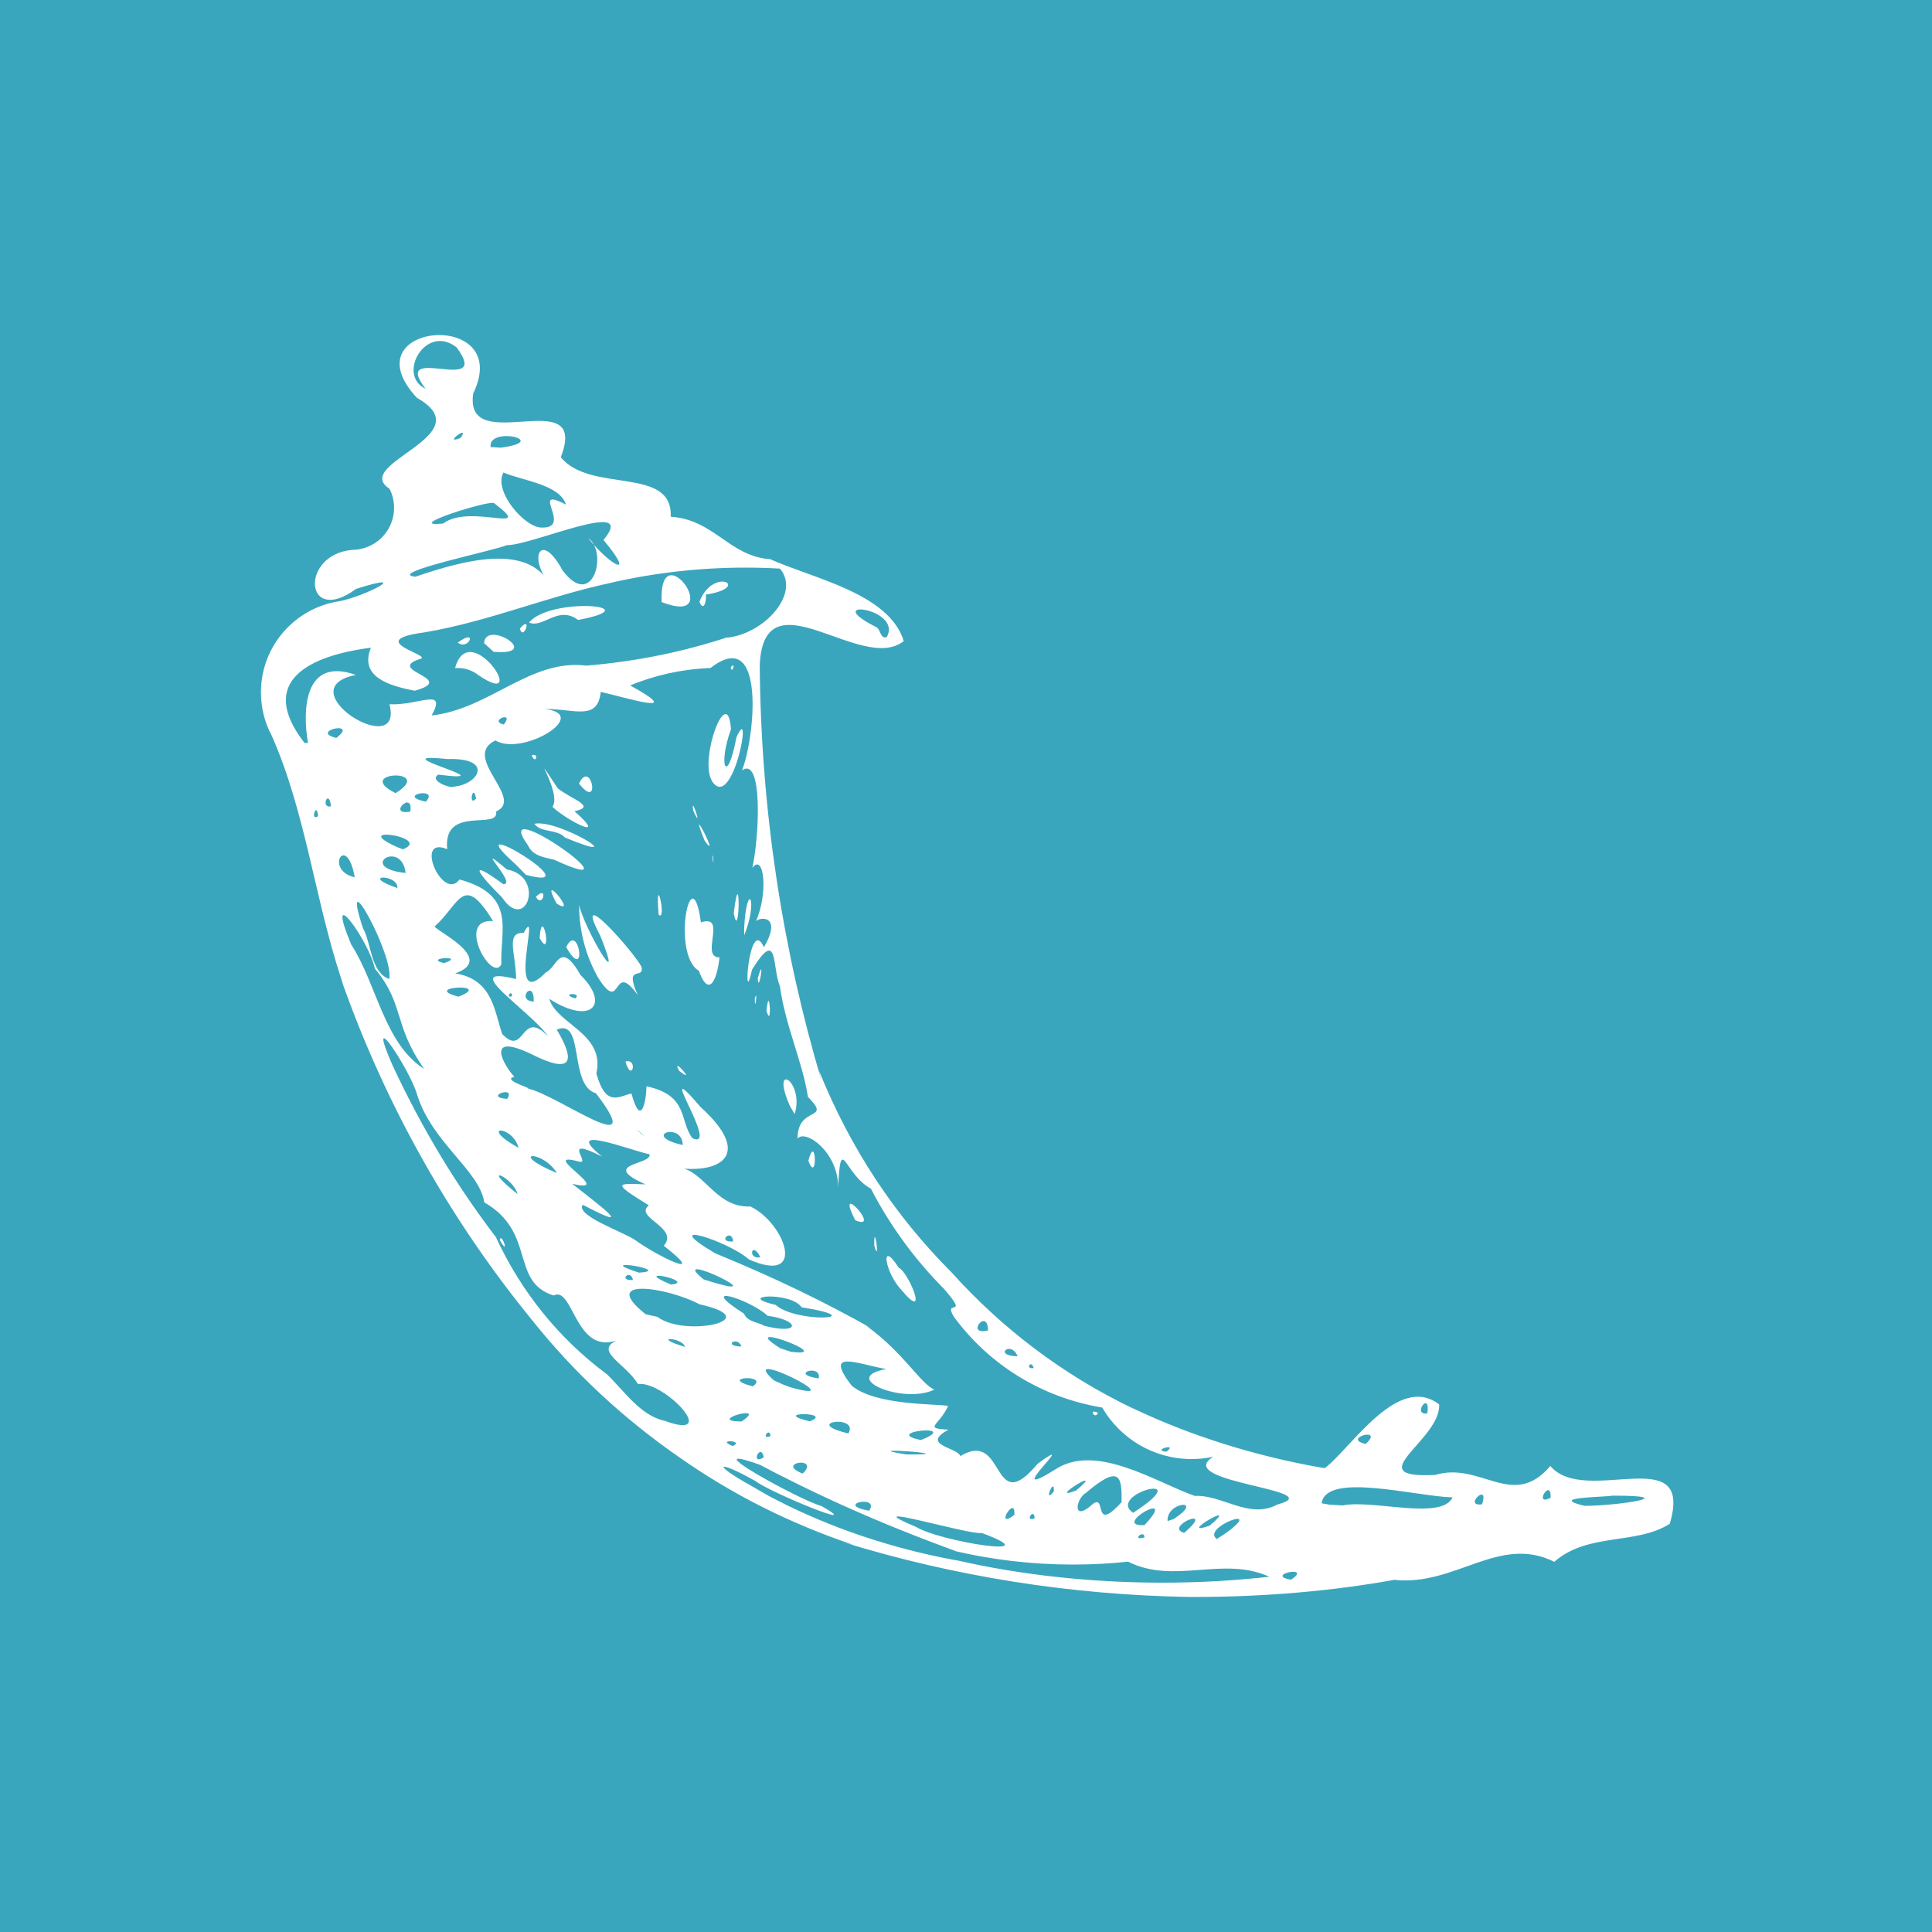
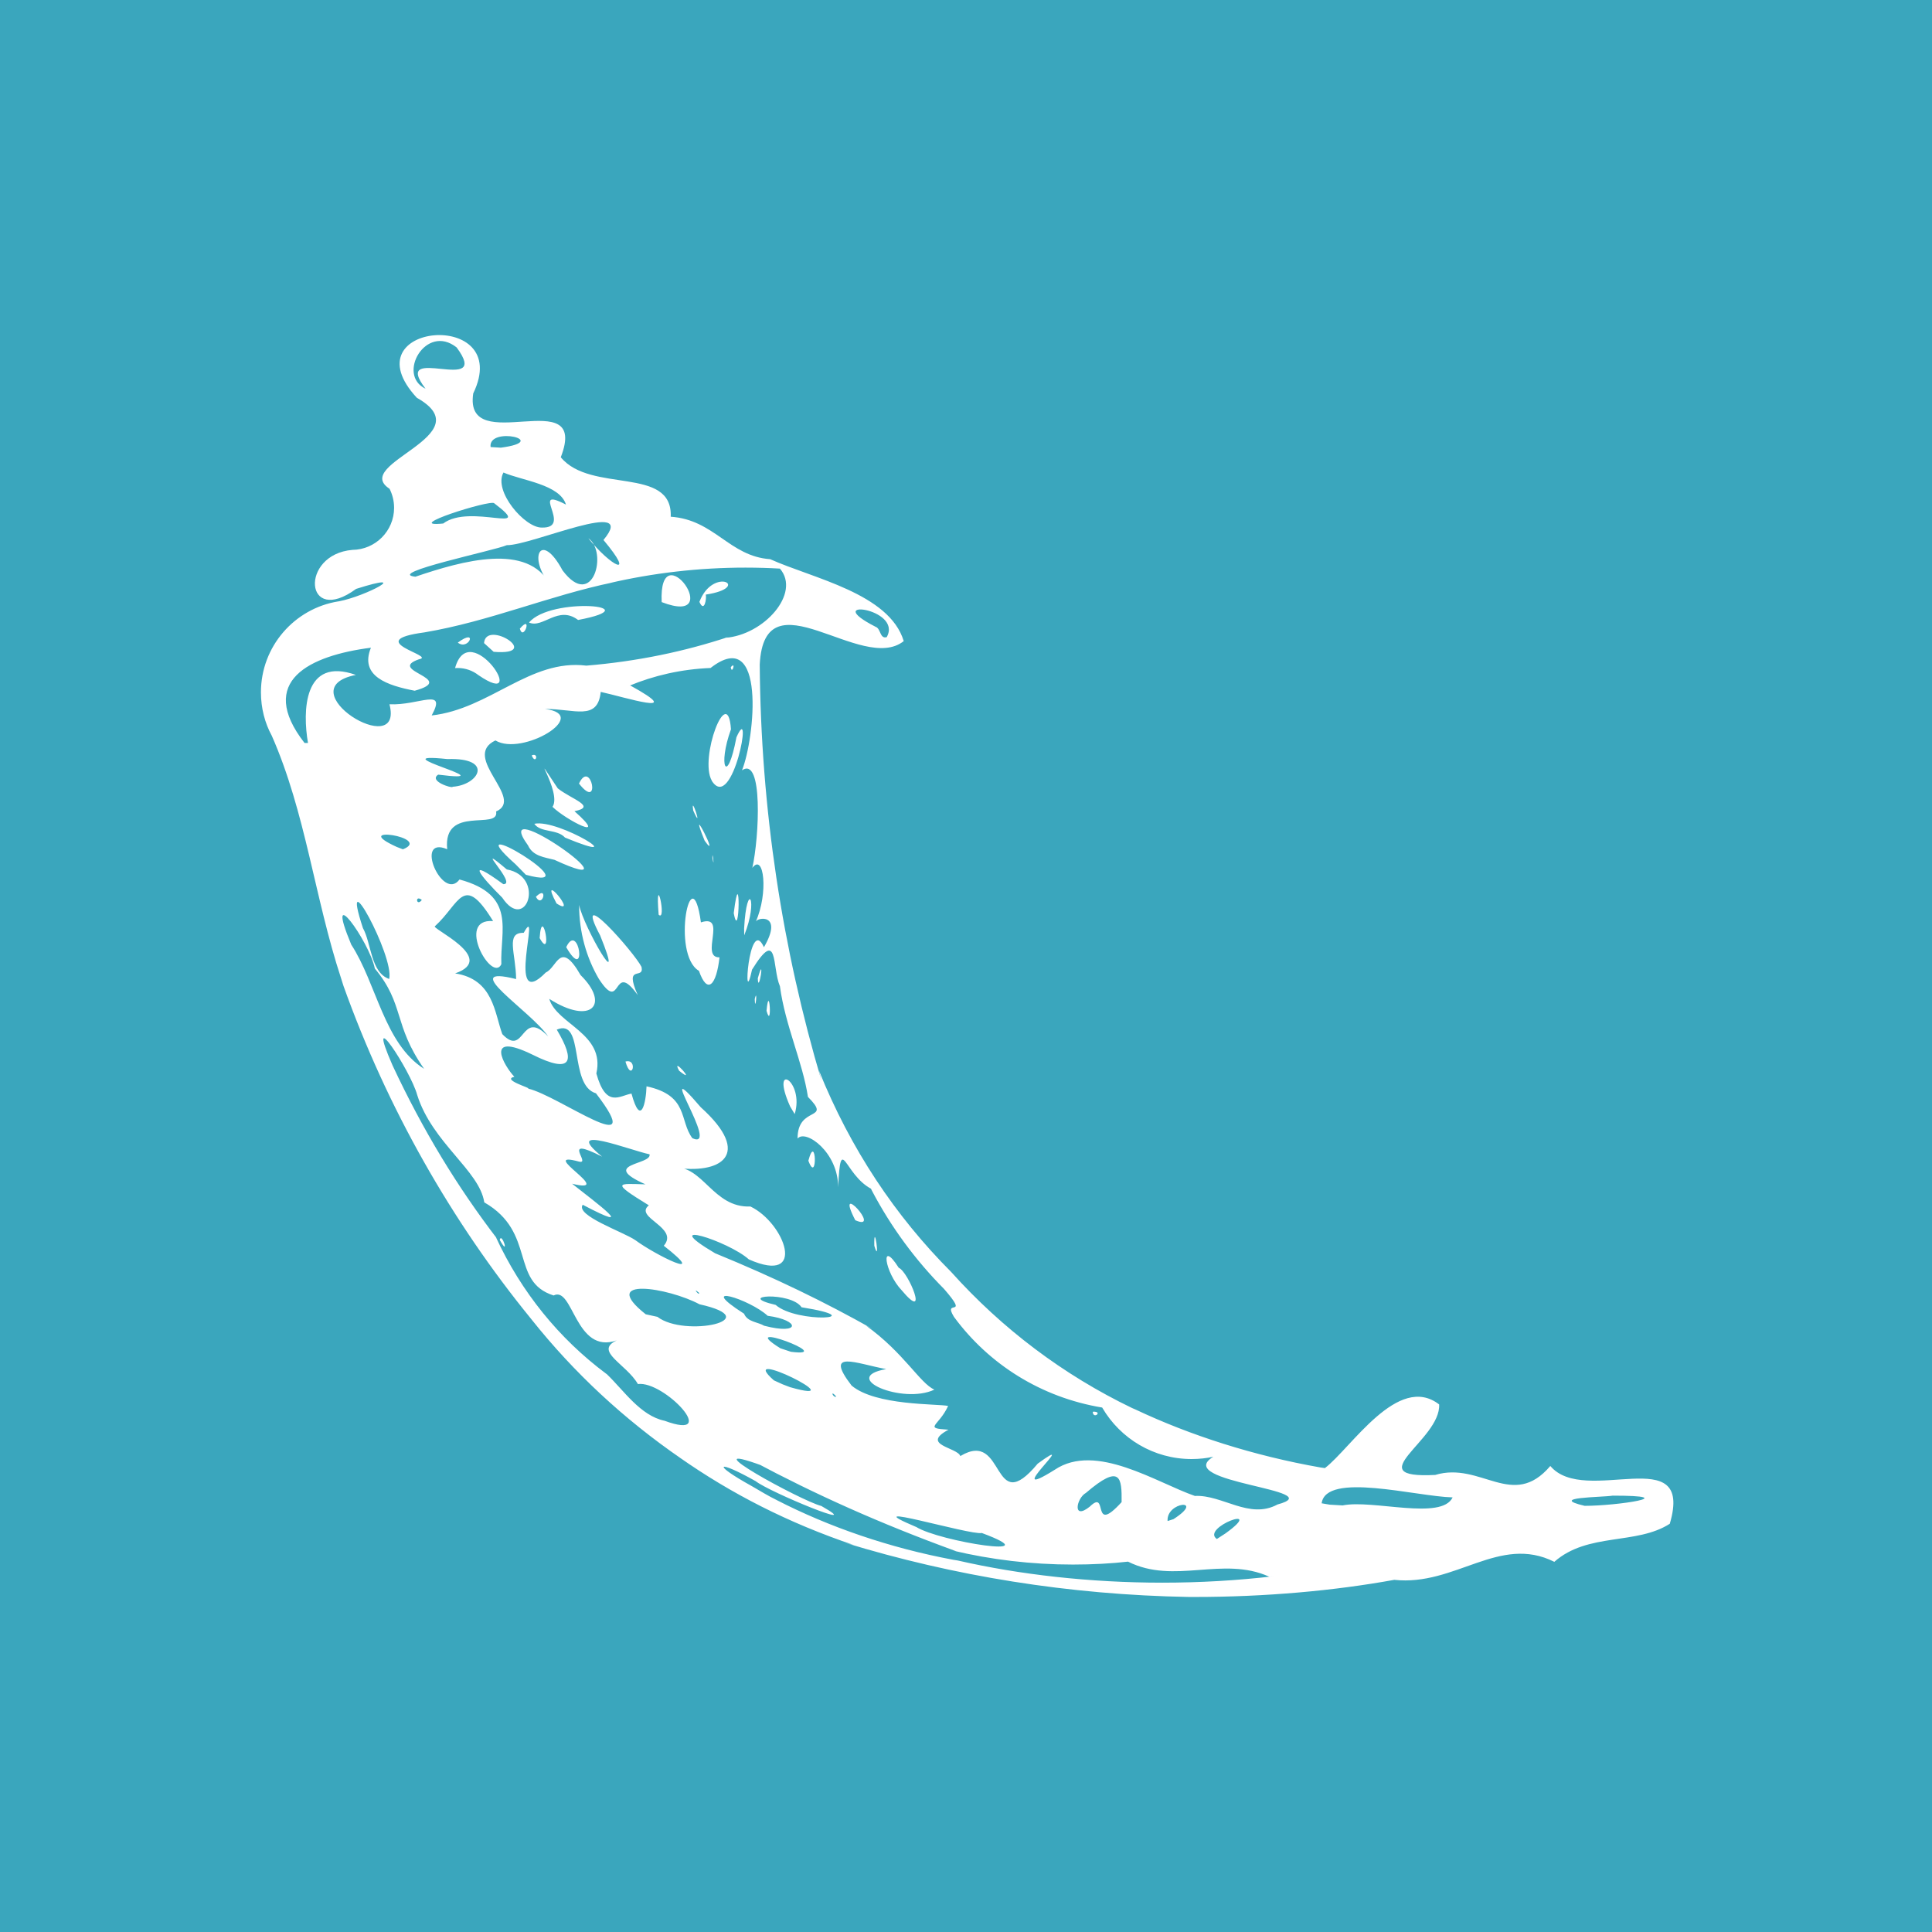
<svg xmlns="http://www.w3.org/2000/svg" width="256" height="256" viewBox="0 0 256 256" fill="none">
  <rect width="256" height="256" fill="#3AA6BD" />
-   <path d="M117.494 84.425C119.681 80.55 108.475 79.206 116.025 83.056C116.725 83.287 116.569 84.694 117.494 84.425ZM56.387 51.506C51.625 45.287 65.338 52.55 60.506 46.037C56.431 42.794 52.519 49.694 56.387 51.506ZM66.362 59.319C73.125 58.419 64.644 56.406 65.006 59.237L66.362 59.319ZM61.019 58.037C62.469 56.069 58.475 59.037 61.019 58.037ZM71.8 69.906C76 70.006 69.994 64.269 74.994 66.862C74.175 64.181 69.169 63.681 66.712 62.612C65.337 65.062 69.525 69.937 71.787 69.906H71.8ZM58.725 69.369C62.319 66.656 71.125 70.975 65.475 66.675C64.931 66.194 53.087 69.937 58.725 69.369ZM55.038 76.419C61.331 74.281 69.931 71.881 72.9 77.475C69.875 73.837 71.681 70.256 74.537 75.575C78.569 80.956 80.588 73.131 77.956 71.319C80.95 75.037 84.35 76.787 79.963 71.55C84.725 65.819 70.412 72.306 67.156 72.237C65.594 72.937 50.975 75.962 55.038 76.419ZM66.75 96.006C68.287 94.106 64.644 95.5 66.75 96.006ZM63.081 105.825C62.706 103.562 61.987 107.025 63.081 105.825ZM59.975 104.25C63.487 104.019 65.487 100.369 59.294 100.581C49.688 99.587 67.763 103.862 58.062 102.644C56.756 103.5 59.906 104.494 59.975 104.262V104.25ZM209.975 199.531C214.325 199.531 223.156 198.181 213.687 198.181C212.206 198.419 205.031 198.369 209.975 199.531ZM189.125 187.287C189.594 184.1 187.019 187.575 189.125 187.287ZM205.469 198.456C205.562 195.681 203.094 199.706 205.469 198.456ZM44.562 97.781C47.681 95.4 40.881 96.875 44.562 97.781ZM56.431 106.219C58.344 104.187 52.287 105.394 56.431 106.219ZM52.413 105.094C57.856 101.756 46.625 102.206 52.413 105.094ZM92.675 79.75C94.494 74.969 99.75 77.837 93.519 78.787C93.65 79.294 93.331 81.256 92.675 79.75ZM87.675 79.781C96.412 83.156 87.244 70.3 87.675 79.781ZM70.1 82.487C72.987 79.019 86.463 80.275 76.6 82.15C73.963 80.156 71.931 83.319 70.1 82.487ZM68.881 83.3C70.612 81.269 69.381 85.094 68.881 83.3ZM64.138 85.212C64.388 82 72.088 86.912 65.412 86.369L64.138 85.212ZM60.662 85.15C63.394 83.119 62.112 86.287 60.662 85.15ZM60.294 88.544C62.194 81.562 70.45 94.281 63.4 89.462C62.644 88.869 61.681 88.512 60.631 88.512C60.513 88.512 60.394 88.519 60.275 88.525H60.288L60.294 88.544ZM40.812 98.462C40.087 94.281 40.188 86.95 47.156 89.431C37.856 91.275 53.594 100.987 51.606 93.319C55.513 93.506 59.263 91.006 57.2 94.8C64.906 93.944 70.244 87.269 77.694 88.2C84.456 87.637 90.706 86.331 96.65 84.356L96.081 84.519C101.219 84.144 106.156 78.612 103.344 75.344C101.981 75.262 100.387 75.212 98.781 75.212C92.575 75.212 86.531 75.925 80.731 77.269L81.269 77.162C72.694 78.944 64.9 82.331 56.237 83.794C47.8 84.925 57.931 86.919 55.519 87.356C51.112 88.887 60.769 89.919 54.95 91.525C51.356 90.837 47.606 89.606 49.15 85.825C41.069 86.862 33.956 90.225 40.35 98.444H40.819L40.812 98.462ZM54.375 107.537C54.806 104.569 51.175 108.125 54.375 107.537ZM196.381 199.325C197.412 196.262 193.775 199.712 196.381 199.325ZM180.962 191.331C183.537 188.962 177.681 190.6 180.962 191.331ZM53.387 112.537C57.431 110.95 46.044 109.256 52.575 112.225L53.387 112.537ZM43.862 106.844C43.587 104.344 42.381 107.156 43.862 106.844ZM42.144 108.144C41.987 106.037 41.019 108.937 42.144 108.144ZM53.75 115.675C53.206 111.106 47.188 114.987 53.75 115.675ZM76.244 132.294C77.194 131.419 73.981 131.644 76.244 132.294ZM55.894 119.25C55.162 120.2 54.956 118.494 55.894 119.25ZM52.663 117.669C52.731 115.719 47.481 115.919 52.663 117.669ZM47.006 116.244C45.931 110.194 42.906 115.325 47.006 116.244ZM70.725 132.712C70.794 129.531 68.25 132.594 70.725 132.712ZM177.906 199.475C181.906 198.662 191.012 201.506 192.481 198.412C187.637 198.294 175.687 194.994 175.125 199.194L176.187 199.375L177.906 199.475ZM67.862 131.994C67.806 130.956 66.912 132.381 67.862 131.994ZM58.831 127.619C61.95 126.562 55.962 126.919 58.831 127.619ZM130.919 176.281C130.862 173.15 127.831 177.062 130.919 176.281ZM60.756 132.062C65.6 130.187 55.569 130.737 60.756 132.062ZM154.556 192.356C156.244 191.106 152.45 192.2 154.556 192.356ZM136.969 181.269C136.656 180.056 135.744 181.5 136.969 181.269ZM134.831 179.712C133.987 177.544 131.487 179.662 134.831 179.712ZM90.463 151.725C90.463 148.562 84.8 150.444 90.463 151.725ZM85.337 150.537C85.237 150.287 83.262 148.794 85.337 150.537ZM51.569 129.719C52.288 126.725 44.906 113.262 48.087 122.969C49.225 125 49.1 128.856 51.569 129.719ZM69.969 144.244C74.006 145.15 86.106 154.194 78.969 144.869C75.312 143.794 77.506 134.85 73.775 136.431C76.275 140.612 75.837 142.387 70.575 139.756C63.975 136.531 66.875 141.35 68.156 142.675C66.406 143.081 70.494 144.206 69.975 144.237L69.969 144.244ZM171.069 209.325C174.081 207.312 167.406 208.675 171.069 209.325ZM160.287 202.156C164.769 198.394 155.544 203.819 160.287 202.156ZM162.394 203.175C167.9 199.194 159.05 202.412 161.237 203.925L162.394 203.175ZM100.744 166.587C99.612 164.269 98.994 166.956 100.744 166.587ZM97.15 164.506C96.994 162.631 94.875 164.662 97.15 164.506ZM155.494 201.294C159.8 198.519 154.512 198.95 154.712 201.544L155.494 201.294ZM67.2 145.612C68.475 143.725 63.919 145.369 67.2 145.612ZM156.906 203.112C161.356 199.3 154.094 202.312 156.906 203.112ZM150.144 200.456C159.006 194.725 146.506 197.956 150.144 200.456ZM56.188 141.612C52.081 135.756 53.631 133.112 49.669 128.337C48.919 124.669 42.875 116.362 46.544 125.169C49.9 130.312 50.9 138.281 56.188 141.619V141.612ZM151.65 202.081C156.469 196.975 146.981 202.387 151.65 202.081ZM151.644 203.719C151.669 202.55 149.769 204.231 151.644 203.719ZM142.581 197.506C146.937 193.85 138.362 199.131 142.581 197.506ZM102.775 172.906C105.6 175.406 115.756 174.75 106.212 173.219C104.794 171.112 97.225 171.625 102.775 172.906ZM73.794 155.437C71.906 152.3 67.044 152.594 73.794 155.437ZM68.706 152.094C67.925 149.025 63.237 149.05 68.706 152.094ZM144.4 199.637C146.937 197.175 144.5 203.569 148.619 199.037C148.656 195.794 148.487 193.881 143.887 197.819C142.625 198.519 142.062 201.512 144.4 199.637ZM139.631 197.631C139.787 195.444 138.125 199.506 139.631 197.631ZM93.237 169.525C104.25 173.069 87.837 165.181 93.237 169.525ZM84.175 164.319C86.831 166.294 94.175 169.931 87.956 165.069C90.056 162.631 83.944 161.337 85.975 159.712C80.819 156.556 81.912 156.837 85.525 156.931C79.325 154.169 86.412 154.369 86.069 152.95C83.688 152.481 74.2 148.731 79.787 153.262C74.119 150.375 78.438 154.337 76.725 153.919C70.925 152.344 81.881 158.331 75.806 156.85C79.125 159.481 84.756 163.6 77.213 159.637C76.213 161.069 82.6 163.231 84.181 164.325L84.175 164.319ZM101.287 175.675C106.094 176.925 106.069 174.931 101.719 174.35C99.375 172.162 91.987 169.856 98.594 174.075C99.037 175.181 100.431 175.162 101.281 175.681L101.287 175.675ZM92.619 171.3C92.744 171.844 91.619 170.431 92.619 171.3ZM96.831 88.412C97.562 87.512 96.987 89.5 96.831 88.412ZM94.312 103.431C92.625 100.462 96.438 90.362 96.856 96.637C95.081 101.519 96.35 104.25 97.581 97.7C99.869 92.544 97.087 107.875 94.3 103.437L94.312 103.431ZM91.862 107.412C93.269 110.569 91.45 104.912 91.862 107.412ZM93.369 111.394C95.65 114.594 90.912 105.331 93.369 111.394ZM94.394 113.662C94.731 115.55 94.375 112.356 94.394 113.662ZM76.719 103.825C79.688 107.6 78.325 100.437 76.719 103.825ZM70.456 100.094C71.463 99.662 70.987 101.437 70.456 100.094ZM97.225 120.994C98.138 113.619 98.031 125.312 97.225 120.994ZM73.213 106.906C74.531 104.969 69.7 98.156 73.906 104.462C75.719 105.906 79.156 106.881 76.119 107.487C80.881 111.7 74.95 108.625 73.213 106.912V106.906ZM98.6 123.019C98.944 116.537 100.537 119.15 98.612 123.937L98.6 123.019ZM70.8 109.156C74.044 108.469 84.219 114.85 74.862 110.981C73.831 109.825 71.612 110.362 70.8 109.156ZM100.412 129.631C101.425 126.025 100.487 132.012 100.412 129.631ZM87.275 121.206C88.425 122.25 86.763 114.881 87.275 121.206ZM69.969 112.025C64.525 104.506 85.8 119.625 73.463 113.931C72.175 113.594 70.619 113.462 69.969 112.025ZM100.006 132.387C100.425 130.669 100.062 134.4 100.006 132.387ZM101.569 133.937C102.344 136.669 101.944 129.931 101.569 133.937ZM92.587 128.625C88.919 126.425 91.625 113.131 92.875 122.219C96.444 121.062 92.681 126.906 95.338 126.856C94.925 130.55 93.731 131.881 92.606 128.619L92.587 128.625ZM68.3 114.506C59.819 106.962 78.963 118.456 69.681 115.912L68.3 114.506ZM73.744 119.712C76.869 121.725 71.181 114.894 73.744 119.712ZM71.006 118.831C72.7 117.15 71.906 120.487 71.006 118.831ZM66.556 118.95C63.638 116.062 61.525 113.381 66.688 117.156C68.681 117.231 62.269 111.081 67.156 115.206C72.312 116.144 69.713 123.656 66.556 118.956V118.95ZM75.025 125.506C77.881 130.456 76.713 121.95 75.025 125.506ZM71.506 124.3C73.3 127.525 71.819 119.587 71.506 124.3ZM79.344 129.694C77.706 126.894 76.737 123.525 76.737 119.931C76.737 119.925 76.737 119.919 76.737 119.912C77.331 122.862 83.019 132.619 79.525 123.956C75.669 116.694 84.131 126.312 85.006 128.125C85.394 129.919 82.625 127.631 84.506 131.856C81.069 127.037 82.475 134.519 79.344 129.694ZM104.694 146.606C101.944 140.437 106.644 143.231 105.3 147.619L104.694 146.606ZM89.994 141.887C92.519 143.919 88.781 139.719 89.994 141.887ZM107.112 153.8C108.35 157.112 108.162 149.862 107.112 153.8ZM82.875 140.662C84.587 140.194 83.719 143.581 82.875 140.662ZM113.331 161.687C117 163.281 110.425 156.062 113.331 161.687ZM115.85 165.069C116.687 167.881 115.775 161.412 115.85 165.069ZM144.794 187.062C146.237 186.975 144.844 188.156 144.794 187.062ZM119.5 170.994C117.187 168.575 116.587 164.044 119.087 167.987C120.369 168.5 123.187 175.381 119.5 170.994ZM127.269 192.925C133.306 189.319 131.312 201.375 137.506 193.937C143.612 189.487 132.237 199.456 139.769 194.744C145.206 191.094 153.25 196.462 158.325 198.219C161.981 198.037 165.531 201.381 169.281 199.35C176.487 197.4 155.175 196.462 160.769 193.025C159.906 193.219 158.912 193.331 157.894 193.331C152.862 193.331 148.462 190.612 146.081 186.569L146.044 186.506C137.925 185.162 131.031 180.756 126.444 174.544L126.387 174.462C124.887 172 128.575 174.806 125.094 170.794C121.306 166.981 118.075 162.6 115.55 157.8L115.406 157.506C111.837 155.6 111.425 149.987 111.056 157.319C111.087 152.687 106.737 149.569 105.681 150.869C105.669 146.406 110.331 148.644 107.056 145.344C106.356 140.719 104.044 135.894 103.344 130.681C102.269 128.169 103.187 122.787 99.65 128.481C98.362 134.494 99.219 121.087 101.225 125.512C103.856 120.981 100.287 121.531 100.131 122.156C101.85 118.344 101.225 112.937 99.688 115C100.6 110.962 101.131 100.144 98.319 102.069C100.019 97.85 101.55 82.756 94.15 88.512C90.275 88.669 86.637 89.506 83.3 90.9L83.506 90.825C91.206 95.069 82.725 92.356 79.6 91.681C79.194 95.6 76.088 93.906 72.213 93.944C78.406 94.706 69.2 100.269 65.644 98.112C61.037 100.312 69.625 105.819 65.737 107.525C66.206 110.087 58.669 106.587 59.256 112.525C54.781 110.644 58.65 119.556 60.888 116.537C68.5 118.6 66.244 123.3 66.431 127.762C65.2 130.362 60.306 121.65 65.338 122.05C61.375 115.594 60.956 119.706 57.65 122.712C56.869 122.931 66.075 126.987 60.306 128.981C65.381 129.762 65.525 134.212 66.556 137.025C69.6 140.206 68.975 133.512 72.638 137.337C70.325 133.931 60.4 127.744 68.388 129.731C68.35 126.294 66.944 123.537 69.394 123.606C71.812 119.219 66.856 134.437 72.325 128.856C73.831 128.194 74.2 124.456 76.931 129.206C80.875 133.094 78.35 135.906 72.781 132.356C73.775 135.737 80.231 136.944 79.019 142.237C80.306 146.887 82.106 145.175 83.675 144.906C84.906 149.419 85.606 146.1 85.669 143.944C91.294 145.156 89.981 148.475 91.744 150.819C95.625 152.569 86.181 138.931 92.85 146.712C99.862 153.037 95.481 155.694 89.181 154.681C93.162 154.362 94.456 160.069 99.438 159.869C103.981 162.031 107.05 170.337 99.225 166.875C96.506 164.431 86.888 161.406 94.75 166.062C102.762 169.344 109.344 172.556 115.687 176.131L114.75 175.65C119.75 179.225 121.919 183.319 123.812 184.131C119.612 186.137 111.137 182.525 117.431 181.412C113.5 180.7 109.087 178.719 112.844 183.6C116.044 186.281 124.169 185.987 125.631 186.294C124.387 189.012 122.275 189.231 125.681 189.444C121.887 191.475 126.9 191.787 127.25 192.944L127.269 192.925ZM104.806 179.119C111.262 179.944 97.112 174.719 103.394 178.65L104.806 179.119ZM122.031 190.812C127.637 188.587 116.562 189.719 122.031 190.812ZM88.912 170.212C92.506 169.825 83.131 167.781 88.912 170.212ZM108.481 182.65C108.95 180.656 104.356 182.05 108.481 182.65ZM137.1 201.181C137.025 199.644 135.669 201.769 137.1 201.181ZM110.812 185.056C110.387 185.275 109.925 184.044 110.812 185.056ZM68.581 158.225C67.981 155.906 63.319 154.056 68.581 158.225ZM84.669 168.631C89.513 168.344 78.044 166.5 84.669 168.631ZM98.244 178.425C97.744 176.931 95.619 178.362 98.244 178.425ZM134.406 200.731C134.625 197.894 131.65 202.837 134.406 200.731ZM83.875 169.606C83.55 168.044 81.8 169.75 83.875 169.606ZM120.144 192.725C128.581 192.8 112.531 191.575 120.144 192.725ZM104.731 183.819C113.637 186.344 97.25 178.194 102.537 182.9L103.706 183.431L104.719 183.819H104.731ZM112.419 189.937C113.925 187.362 106.056 188.456 112.419 189.937ZM87.112 174.487C90.75 177.281 101.794 174.844 92.688 172.825C88.55 170.612 79.2 169.106 85.562 174.15L87.112 174.487ZM107.294 188.331C110.65 187.069 101.856 187.056 107.294 188.331ZM99.75 183.7C102.094 182.062 94.9 182.45 99.75 183.7ZM90.769 178.469C90.456 177.162 85.956 177.025 90.769 178.469ZM121.394 202.325C124.494 204.275 139.512 206.619 130.1 203.131C128.537 203.456 112.681 198.65 121.381 202.325H121.394ZM102.1 190.281C101.994 188.987 100.725 190.869 102.1 190.281ZM98.244 188.356C102.05 185.894 93.325 188.325 98.244 188.356ZM115.169 200.175C116.662 197.975 110.406 199.337 115.169 200.175ZM106.362 195.256C108.8 192.912 102.581 193.787 106.362 195.256ZM101.212 193.106C100.794 191.037 99.337 194.262 101.212 193.106ZM97.1 191.606C98.781 190.856 94.681 190.669 97.1 191.606ZM66.219 164.294C67.6 166.769 66.475 163.156 66.219 164.294ZM88.037 188.25C95.612 191.056 88.006 182.925 84.525 183.394C82.994 180.731 78.662 179.044 81.713 177.612C76.213 179.519 75.956 170.35 73.356 171.656C67.544 169.819 71.094 163.3 64.169 159.319C63.538 155.1 57.281 151.444 55.281 145.087C54.4 141.837 48.212 132.487 52.019 141.181C56.069 149.844 60.631 157.3 65.9 164.181L65.688 163.887C69.094 171.256 74.1 177.375 80.287 182L80.412 182.087C82.675 184.262 84.85 187.581 88.044 188.256L88.037 188.25ZM102.906 198.762C109.844 202.331 117.894 205.112 126.362 206.687L126.912 206.775C135.056 208.644 144.406 209.712 154.012 209.712C159 209.712 163.925 209.425 168.762 208.862L168.175 208.919C162.006 206.131 155.619 210.012 149.469 206.925C147.281 207.175 144.744 207.312 142.175 207.312C136.681 207.312 131.337 206.669 126.219 205.45L126.687 205.544C116.494 201.831 108.019 198.006 99.862 193.656L100.981 194.2C91.006 190.562 106.137 198.869 108.831 199.55C115.062 203.087 101.981 197.731 100.131 196.262C94.912 193.331 94.244 193.944 99.619 196.919C100.706 197.544 101.775 198.212 102.9 198.756L102.906 198.762ZM90.294 193.294C82.619 188.012 76.044 181.869 70.475 174.887L70.331 174.706C59.856 161.85 51.325 146.887 45.513 130.637L45.181 129.587C41.7 119.006 40.494 107.656 36.013 97.487C35.106 95.825 34.575 93.844 34.575 91.737C34.575 85.662 39.019 80.619 44.831 79.687L44.9 79.681C48.494 79 54.837 75.606 47.188 78.031C40.331 83.062 39.669 73.462 46.694 72.862C49.75 72.831 52.219 70.35 52.219 67.287C52.219 66.369 51.994 65.5 51.6 64.731L51.612 64.762C46.456 61.406 64.106 57.712 55.231 52.706C45.994 42.719 68.175 40.806 62.706 52.131C61.4 60.837 78.2 50.531 74.306 60.587C78.269 65.425 89.144 61.681 88.875 68.469C94.656 68.856 96.631 73.719 102.05 74.094C107.675 76.631 117.844 78.625 119.75 84.95C114.181 89.369 101.287 75.85 100.669 88.056C100.812 107.275 103.669 125.769 108.869 143.256L108.512 141.85C112.7 152.25 118.637 161.131 126.037 168.544C132.781 176.056 140.887 182.181 150 186.569L150.462 186.769C157.712 190.194 166.137 192.894 174.95 194.444L175.556 194.531C179.056 191.85 185.244 181.9 190.694 186.094C190.95 190.812 179.85 195.956 190.169 195.437C196.231 193.612 200.431 200.125 205.425 194.25C210.019 199.694 224.531 190.769 221.256 201.906C216.837 204.75 210.387 203.031 205.956 206.95C198.656 203.3 192.837 210.212 184.75 209.337C176.806 210.781 167.662 211.606 158.325 211.606C158.05 211.606 157.769 211.606 157.494 211.606H157.537C141.612 211.325 126.375 208.831 111.975 204.425L113.144 204.731C104.431 201.787 96.875 197.912 90.019 193.106L90.306 193.3L90.294 193.294Z" fill="white" />
+   <path d="M117.494 84.425C119.681 80.55 108.475 79.206 116.025 83.056C116.725 83.287 116.569 84.694 117.494 84.425ZM56.387 51.506C51.625 45.287 65.338 52.55 60.506 46.037C56.431 42.794 52.519 49.694 56.387 51.506ZM66.362 59.319C73.125 58.419 64.644 56.406 65.006 59.237L66.362 59.319ZM61.019 58.037C58.475 59.037 62.469 56.069 61.019 58.037V58.037ZM71.8 69.906C76 70.006 69.994 64.269 74.994 66.862C74.175 64.181 69.169 63.681 66.712 62.612C65.338 65.062 69.525 69.937 71.787 69.906H71.8ZM58.725 69.369C62.319 66.656 71.125 70.975 65.475 66.675C64.931 66.194 53.087 69.937 58.725 69.369ZM55.038 76.419C61.331 74.281 69.931 71.881 72.9 77.475C69.875 73.837 71.681 70.256 74.537 75.575C78.569 80.956 80.588 73.131 77.956 71.319C80.95 75.037 84.35 76.787 79.963 71.55C84.725 65.819 70.412 72.306 67.156 72.237C65.594 72.937 50.975 75.962 55.038 76.419ZM66.75 96.006C64.644 95.5 68.287 94.106 66.75 96.006V96.006ZM63.081 105.825C61.987 107.025 62.706 103.562 63.081 105.825V105.825ZM59.975 104.25C63.487 104.019 65.487 100.369 59.294 100.581C49.688 99.587 67.763 103.862 58.062 102.644C56.756 103.5 59.906 104.494 59.975 104.262V104.25ZM209.975 199.531C214.325 199.531 223.156 198.181 213.687 198.181C212.206 198.419 205.031 198.369 209.975 199.531ZM189.125 187.287C187.019 187.575 189.594 184.1 189.125 187.287V187.287ZM205.469 198.456C203.094 199.706 205.562 195.681 205.469 198.456V198.456ZM44.562 97.781C40.881 96.875 47.681 95.4 44.562 97.781V97.781ZM56.431 106.219C52.287 105.394 58.344 104.187 56.431 106.219V106.219ZM52.413 105.094C46.625 102.206 57.856 101.756 52.413 105.094V105.094ZM92.675 79.75C94.494 74.969 99.75 77.837 93.519 78.787C93.65 79.294 93.331 81.256 92.675 79.75ZM87.675 79.781C87.244 70.3 96.412 83.156 87.675 79.781V79.781ZM70.1 82.487C72.987 79.019 86.463 80.275 76.6 82.15C73.963 80.156 71.931 83.319 70.1 82.487ZM68.881 83.3C69.381 85.094 70.612 81.269 68.881 83.3V83.3ZM64.138 85.212C64.388 82 72.088 86.912 65.412 86.369L64.138 85.212ZM60.662 85.15C62.112 86.287 63.394 83.119 60.662 85.15V85.15ZM60.294 88.544C62.194 81.562 70.45 94.281 63.4 89.462C62.644 88.869 61.681 88.512 60.631 88.512C60.513 88.512 60.394 88.519 60.275 88.525H60.288L60.294 88.544ZM40.812 98.462C40.087 94.281 40.188 86.95 47.156 89.431C37.856 91.275 53.594 100.987 51.606 93.319C55.513 93.506 59.263 91.006 57.2 94.8C64.906 93.944 70.244 87.269 77.694 88.2C84.456 87.637 90.706 86.331 96.65 84.356L96.081 84.519C101.219 84.144 106.156 78.612 103.344 75.344C101.981 75.262 100.387 75.212 98.781 75.212C92.575 75.212 86.531 75.925 80.731 77.269L81.269 77.162C72.694 78.944 64.9 82.331 56.237 83.794C47.8 84.925 57.931 86.919 55.519 87.356C51.112 88.887 60.769 89.919 54.95 91.525C51.356 90.837 47.606 89.606 49.15 85.825C41.069 86.862 33.956 90.225 40.35 98.444H40.819L40.812 98.462ZM54.375 107.537C51.175 108.125 54.806 104.569 54.375 107.537V107.537ZM196.381 199.325C193.775 199.712 197.412 196.262 196.381 199.325V199.325ZM180.962 191.331C177.681 190.6 183.537 188.962 180.962 191.331V191.331ZM53.387 112.537C57.431 110.95 46.044 109.256 52.575 112.225L53.387 112.537ZM43.862 106.844C42.381 107.156 43.587 104.344 43.862 106.844V106.844ZM42.144 108.144C41.019 108.937 41.987 106.037 42.144 108.144V108.144ZM53.75 115.675C47.188 114.987 53.206 111.106 53.75 115.675V115.675ZM76.244 132.294C73.981 131.644 77.194 131.419 76.244 132.294V132.294ZM55.894 119.25C54.956 118.494 55.162 120.2 55.894 119.25V119.25ZM52.663 117.669C47.481 115.919 52.731 115.719 52.663 117.669V117.669ZM47.006 116.244C42.906 115.325 45.931 110.194 47.006 116.244V116.244ZM70.725 132.712C68.25 132.594 70.794 129.531 70.725 132.712V132.712ZM177.906 199.475C181.906 198.662 191.012 201.506 192.481 198.412C187.637 198.294 175.687 194.994 175.125 199.194L176.187 199.375L177.906 199.475ZM67.862 131.994C66.912 132.381 67.806 130.956 67.862 131.994V131.994ZM58.831 127.619C55.962 126.919 61.95 126.562 58.831 127.619V127.619ZM130.919 176.281C127.831 177.062 130.862 173.15 130.919 176.281V176.281ZM60.756 132.062C55.569 130.737 65.6 130.187 60.756 132.062V132.062ZM154.556 192.356C152.45 192.2 156.244 191.106 154.556 192.356V192.356ZM136.969 181.269C135.744 181.5 136.656 180.056 136.969 181.269V181.269ZM134.831 179.712C131.487 179.662 133.987 177.544 134.831 179.712V179.712ZM90.463 151.725C84.8 150.444 90.463 148.562 90.463 151.725V151.725ZM85.337 150.537C83.263 148.794 85.237 150.287 85.337 150.537V150.537ZM51.569 129.719C52.288 126.725 44.906 113.262 48.087 122.969C49.225 125 49.1 128.856 51.569 129.719ZM69.969 144.244C74.006 145.15 86.106 154.194 78.969 144.869C75.312 143.794 77.506 134.85 73.775 136.431C76.275 140.612 75.837 142.387 70.575 139.756C63.975 136.531 66.875 141.35 68.156 142.675C66.406 143.081 70.494 144.206 69.975 144.237L69.969 144.244ZM171.069 209.325C167.406 208.675 174.081 207.312 171.069 209.325V209.325ZM160.287 202.156C155.544 203.819 164.769 198.394 160.287 202.156V202.156ZM162.394 203.175C167.9 199.194 159.05 202.412 161.237 203.925L162.394 203.175ZM100.744 166.587C98.994 166.956 99.612 164.269 100.744 166.587V166.587ZM97.15 164.506C94.875 164.662 96.994 162.631 97.15 164.506V164.506ZM155.494 201.294C159.8 198.519 154.512 198.95 154.712 201.544L155.494 201.294ZM67.2 145.612C63.919 145.369 68.475 143.725 67.2 145.612V145.612ZM156.906 203.112C154.094 202.312 161.356 199.3 156.906 203.112V203.112ZM150.144 200.456C146.506 197.956 159.006 194.725 150.144 200.456V200.456ZM56.188 141.612C52.081 135.756 53.631 133.112 49.669 128.337C48.919 124.669 42.875 116.362 46.544 125.169C49.9 130.312 50.9 138.281 56.188 141.619V141.612ZM151.65 202.081C146.981 202.387 156.469 196.975 151.65 202.081V202.081ZM151.644 203.719C149.769 204.231 151.669 202.55 151.644 203.719V203.719ZM142.581 197.506C138.362 199.131 146.937 193.85 142.581 197.506V197.506ZM102.775 172.906C105.6 175.406 115.756 174.75 106.212 173.219C104.794 171.112 97.225 171.625 102.775 172.906ZM73.794 155.437C67.044 152.594 71.906 152.3 73.794 155.437V155.437ZM68.706 152.094C63.237 149.05 67.925 149.025 68.706 152.094V152.094ZM144.4 199.637C146.937 197.175 144.5 203.569 148.619 199.037C148.656 195.794 148.487 193.881 143.887 197.819C142.625 198.519 142.062 201.512 144.4 199.637ZM139.631 197.631C138.125 199.506 139.787 195.444 139.631 197.631V197.631ZM93.237 169.525C87.837 165.181 104.25 173.069 93.237 169.525V169.525ZM84.175 164.319C86.831 166.294 94.175 169.931 87.956 165.069C90.056 162.631 83.944 161.337 85.975 159.712C80.819 156.556 81.912 156.837 85.525 156.931C79.325 154.169 86.412 154.369 86.069 152.95C83.688 152.481 74.2 148.731 79.787 153.262C74.119 150.375 78.438 154.337 76.725 153.919C70.925 152.344 81.881 158.331 75.806 156.85C79.125 159.481 84.756 163.6 77.213 159.637C76.213 161.069 82.6 163.231 84.181 164.325L84.175 164.319ZM101.287 175.675C106.094 176.925 106.069 174.931 101.719 174.35C99.375 172.162 91.987 169.856 98.594 174.075C99.037 175.181 100.431 175.162 101.281 175.681L101.287 175.675ZM92.619 171.3C91.619 170.431 92.744 171.844 92.619 171.3V171.3ZM96.831 88.412C96.987 89.5 97.562 87.512 96.831 88.412V88.412ZM94.312 103.431C92.625 100.462 96.438 90.362 96.856 96.637C95.081 101.519 96.35 104.25 97.581 97.7C99.869 92.544 97.087 107.875 94.3 103.437L94.312 103.431ZM91.862 107.412C91.45 104.912 93.269 110.569 91.862 107.412V107.412ZM93.369 111.394C90.912 105.331 95.65 114.594 93.369 111.394V111.394ZM94.394 113.662C94.375 112.356 94.731 115.55 94.394 113.662V113.662ZM76.719 103.825C78.325 100.437 79.688 107.6 76.719 103.825V103.825ZM70.456 100.094C70.987 101.437 71.463 99.662 70.456 100.094V100.094ZM97.225 120.994C98.031 125.312 98.138 113.619 97.225 120.994V120.994ZM73.213 106.906C74.531 104.969 69.7 98.156 73.906 104.462C75.719 105.906 79.156 106.881 76.119 107.487C80.881 111.7 74.95 108.625 73.213 106.912V106.906ZM98.6 123.019C98.944 116.537 100.537 119.15 98.612 123.937L98.6 123.019ZM70.8 109.156C74.044 108.469 84.219 114.85 74.862 110.981C73.831 109.825 71.612 110.362 70.8 109.156ZM100.412 129.631C100.487 132.012 101.425 126.025 100.412 129.631V129.631ZM87.275 121.206C86.763 114.881 88.425 122.25 87.275 121.206V121.206ZM69.969 112.025C64.525 104.506 85.8 119.625 73.463 113.931C72.175 113.594 70.619 113.462 69.969 112.025ZM100.006 132.387C100.062 134.4 100.425 130.669 100.006 132.387V132.387ZM101.569 133.937C101.944 129.931 102.344 136.669 101.569 133.937V133.937ZM92.587 128.625C88.919 126.425 91.625 113.131 92.875 122.219C96.444 121.062 92.681 126.906 95.338 126.856C94.925 130.55 93.731 131.881 92.606 128.619L92.587 128.625ZM68.3 114.506C59.819 106.962 78.963 118.456 69.681 115.912L68.3 114.506ZM73.744 119.712C71.181 114.894 76.869 121.725 73.744 119.712V119.712ZM71.006 118.831C71.906 120.487 72.7 117.15 71.006 118.831V118.831ZM66.556 118.95C63.638 116.062 61.525 113.381 66.688 117.156C68.681 117.231 62.269 111.081 67.156 115.206C72.312 116.144 69.713 123.656 66.556 118.956V118.95ZM75.025 125.506C76.713 121.95 77.881 130.456 75.025 125.506V125.506ZM71.506 124.3C71.819 119.587 73.3 127.525 71.506 124.3V124.3ZM79.344 129.694C77.706 126.894 76.737 123.525 76.737 119.931C76.737 119.925 76.737 119.919 76.737 119.912C77.331 122.862 83.019 132.619 79.525 123.956C75.669 116.694 84.131 126.312 85.006 128.125C85.394 129.919 82.625 127.631 84.506 131.856C81.069 127.037 82.475 134.519 79.344 129.694ZM104.694 146.606C101.944 140.437 106.644 143.231 105.3 147.619L104.694 146.606ZM89.994 141.887C88.781 139.719 92.519 143.919 89.994 141.887V141.887ZM107.112 153.8C108.162 149.862 108.35 157.112 107.112 153.8V153.8ZM82.875 140.662C83.719 143.581 84.587 140.194 82.875 140.662V140.662ZM113.331 161.687C110.425 156.062 117 163.281 113.331 161.687V161.687ZM115.85 165.069C115.775 161.412 116.687 167.881 115.85 165.069V165.069ZM144.794 187.062C144.844 188.156 146.237 186.975 144.794 187.062V187.062ZM119.5 170.994C117.187 168.575 116.587 164.044 119.087 167.987C120.369 168.5 123.187 175.381 119.5 170.994ZM127.269 192.925C133.306 189.319 131.312 201.375 137.506 193.937C143.612 189.487 132.237 199.456 139.769 194.744C145.206 191.094 153.25 196.462 158.325 198.219C161.981 198.037 165.531 201.381 169.281 199.35C176.487 197.4 155.175 196.462 160.769 193.025C159.906 193.219 158.912 193.331 157.894 193.331C152.862 193.331 148.462 190.612 146.081 186.569L146.044 186.506C137.925 185.162 131.031 180.756 126.444 174.544L126.387 174.462C124.887 172 128.575 174.806 125.094 170.794C121.306 166.981 118.075 162.6 115.55 157.8L115.406 157.506C111.837 155.6 111.425 149.987 111.056 157.319C111.087 152.687 106.737 149.569 105.681 150.869C105.669 146.406 110.331 148.644 107.056 145.344C106.356 140.719 104.044 135.894 103.344 130.681C102.269 128.169 103.187 122.787 99.65 128.481C98.362 134.494 99.219 121.087 101.225 125.512C103.856 120.981 100.287 121.531 100.131 122.156C101.85 118.344 101.225 112.937 99.688 115C100.6 110.962 101.131 100.144 98.319 102.069C100.019 97.85 101.55 82.756 94.15 88.512C90.275 88.669 86.637 89.506 83.3 90.9L83.506 90.825C91.206 95.069 82.725 92.356 79.6 91.681C79.194 95.6 76.088 93.906 72.213 93.944C78.406 94.706 69.2 100.269 65.644 98.112C61.037 100.312 69.625 105.819 65.737 107.525C66.206 110.087 58.669 106.587 59.256 112.525C54.781 110.644 58.65 119.556 60.888 116.537C68.5 118.6 66.244 123.3 66.431 127.762C65.2 130.362 60.306 121.65 65.338 122.05C61.375 115.594 60.956 119.706 57.65 122.712C56.869 122.931 66.075 126.987 60.306 128.981C65.381 129.762 65.525 134.212 66.556 137.025C69.6 140.206 68.975 133.512 72.638 137.337C70.325 133.931 60.4 127.744 68.388 129.731C68.35 126.294 66.944 123.537 69.394 123.606C71.812 119.219 66.856 134.437 72.325 128.856C73.831 128.194 74.2 124.456 76.931 129.206C80.875 133.094 78.35 135.906 72.781 132.356C73.775 135.737 80.231 136.944 79.019 142.237C80.306 146.887 82.106 145.175 83.675 144.906C84.906 149.419 85.606 146.1 85.669 143.944C91.294 145.156 89.981 148.475 91.744 150.819C95.625 152.569 86.181 138.931 92.85 146.712C99.862 153.037 95.481 155.694 89.181 154.681C93.162 154.362 94.456 160.069 99.438 159.869C103.981 162.031 107.05 170.337 99.225 166.875C96.506 164.431 86.888 161.406 94.75 166.062C102.762 169.344 109.344 172.556 115.687 176.131L114.75 175.65C119.75 179.225 121.919 183.319 123.812 184.131C119.612 186.137 111.137 182.525 117.431 181.412C113.5 180.7 109.087 178.719 112.844 183.6C116.044 186.281 124.169 185.987 125.631 186.294C124.387 189.012 122.275 189.231 125.681 189.444C121.887 191.475 126.9 191.787 127.25 192.944L127.269 192.925ZM104.806 179.119C111.262 179.944 97.112 174.719 103.394 178.65L104.806 179.119ZM122.031 190.812C116.562 189.719 127.637 188.587 122.031 190.812V190.812ZM88.912 170.212C83.131 167.781 92.506 169.825 88.912 170.212V170.212ZM108.481 182.65C104.356 182.05 108.95 180.656 108.481 182.65V182.65ZM137.1 201.181C135.669 201.769 137.025 199.644 137.1 201.181V201.181ZM110.812 185.056C109.925 184.044 110.387 185.275 110.812 185.056V185.056ZM68.581 158.225C63.319 154.056 67.981 155.906 68.581 158.225V158.225ZM84.669 168.631C78.044 166.5 89.513 168.344 84.669 168.631V168.631ZM98.244 178.425C95.619 178.362 97.744 176.931 98.244 178.425V178.425ZM134.406 200.731C131.65 202.837 134.625 197.894 134.406 200.731V200.731ZM83.875 169.606C81.8 169.75 83.55 168.044 83.875 169.606V169.606ZM120.144 192.725C112.531 191.575 128.581 192.8 120.144 192.725V192.725ZM104.731 183.819C113.637 186.344 97.25 178.194 102.537 182.9L103.706 183.431L104.719 183.819H104.731ZM112.419 189.937C106.056 188.456 113.925 187.362 112.419 189.937V189.937ZM87.112 174.487C90.75 177.281 101.794 174.844 92.688 172.825C88.55 170.612 79.2 169.106 85.562 174.15L87.112 174.487ZM107.294 188.331C101.856 187.056 110.65 187.069 107.294 188.331V188.331ZM99.75 183.7C94.9 182.45 102.094 182.062 99.75 183.7V183.7ZM90.769 178.469C85.956 177.025 90.456 177.162 90.769 178.469V178.469ZM121.394 202.325C124.494 204.275 139.512 206.619 130.1 203.131C128.537 203.456 112.681 198.65 121.381 202.325H121.394ZM102.1 190.281C100.725 190.869 101.994 188.987 102.1 190.281V190.281ZM98.244 188.356C93.325 188.325 102.05 185.894 98.244 188.356V188.356ZM115.169 200.175C110.406 199.337 116.662 197.975 115.169 200.175V200.175ZM106.362 195.256C102.581 193.787 108.8 192.912 106.362 195.256V195.256ZM101.212 193.106C99.337 194.262 100.794 191.037 101.212 193.106V193.106ZM97.1 191.606C94.681 190.669 98.781 190.856 97.1 191.606V191.606ZM66.219 164.294C66.475 163.156 67.6 166.769 66.219 164.294V164.294ZM88.037 188.25C95.612 191.056 88.006 182.925 84.525 183.394C82.994 180.731 78.662 179.044 81.712 177.612C76.213 179.519 75.956 170.35 73.356 171.656C67.544 169.819 71.094 163.3 64.169 159.319C63.538 155.1 57.281 151.444 55.281 145.087C54.4 141.837 48.212 132.487 52.019 141.181C56.069 149.844 60.631 157.3 65.9 164.181L65.688 163.887C69.094 171.256 74.1 177.375 80.287 182L80.412 182.087C82.675 184.262 84.85 187.581 88.044 188.256L88.037 188.25ZM102.906 198.762C109.844 202.331 117.894 205.112 126.362 206.687L126.912 206.775C135.056 208.644 144.406 209.712 154.012 209.712C159 209.712 163.925 209.425 168.762 208.862L168.175 208.919C162.006 206.131 155.619 210.012 149.469 206.925C147.281 207.175 144.744 207.312 142.175 207.312C136.681 207.312 131.337 206.669 126.219 205.45L126.687 205.544C116.494 201.831 108.019 198.006 99.862 193.656L100.981 194.2C91.006 190.562 106.137 198.869 108.831 199.55C115.062 203.087 101.981 197.731 100.131 196.262C94.912 193.331 94.244 193.944 99.619 196.919C100.706 197.544 101.775 198.212 102.9 198.756L102.906 198.762ZM90.294 193.294C82.619 188.012 76.044 181.869 70.475 174.887L70.331 174.706C59.856 161.85 51.325 146.887 45.513 130.637L45.181 129.587C41.7 119.006 40.494 107.656 36.013 97.487C35.106 95.825 34.575 93.844 34.575 91.737C34.575 85.662 39.019 80.619 44.831 79.687L44.9 79.681C48.494 79 54.837 75.606 47.188 78.031C40.331 83.062 39.669 73.462 46.694 72.862C49.75 72.831 52.219 70.35 52.219 67.287C52.219 66.369 51.994 65.5 51.6 64.731L51.612 64.762C46.456 61.406 64.106 57.712 55.231 52.706C45.994 42.719 68.175 40.806 62.706 52.131C61.4 60.837 78.2 50.531 74.306 60.587C78.269 65.425 89.144 61.681 88.875 68.469C94.656 68.856 96.631 73.719 102.05 74.094C107.675 76.631 117.844 78.625 119.75 84.95C114.181 89.369 101.287 75.85 100.669 88.056C100.812 107.275 103.669 125.769 108.869 143.256L108.512 141.85C112.7 152.25 118.637 161.131 126.037 168.544C132.781 176.056 140.887 182.181 150 186.569L150.462 186.769C157.712 190.194 166.137 192.894 174.95 194.444L175.556 194.531C179.056 191.85 185.244 181.9 190.694 186.094C190.95 190.812 179.85 195.956 190.169 195.437C196.231 193.612 200.431 200.125 205.425 194.25C210.019 199.694 224.531 190.769 221.256 201.906C216.837 204.75 210.387 203.031 205.956 206.95C198.656 203.3 192.837 210.212 184.75 209.337C176.806 210.781 167.662 211.606 158.325 211.606C158.05 211.606 157.769 211.606 157.494 211.606H157.537C141.612 211.325 126.375 208.831 111.975 204.425L113.144 204.731C104.431 201.787 96.875 197.912 90.019 193.106L90.306 193.3L90.294 193.294Z" fill="white" />
</svg>
